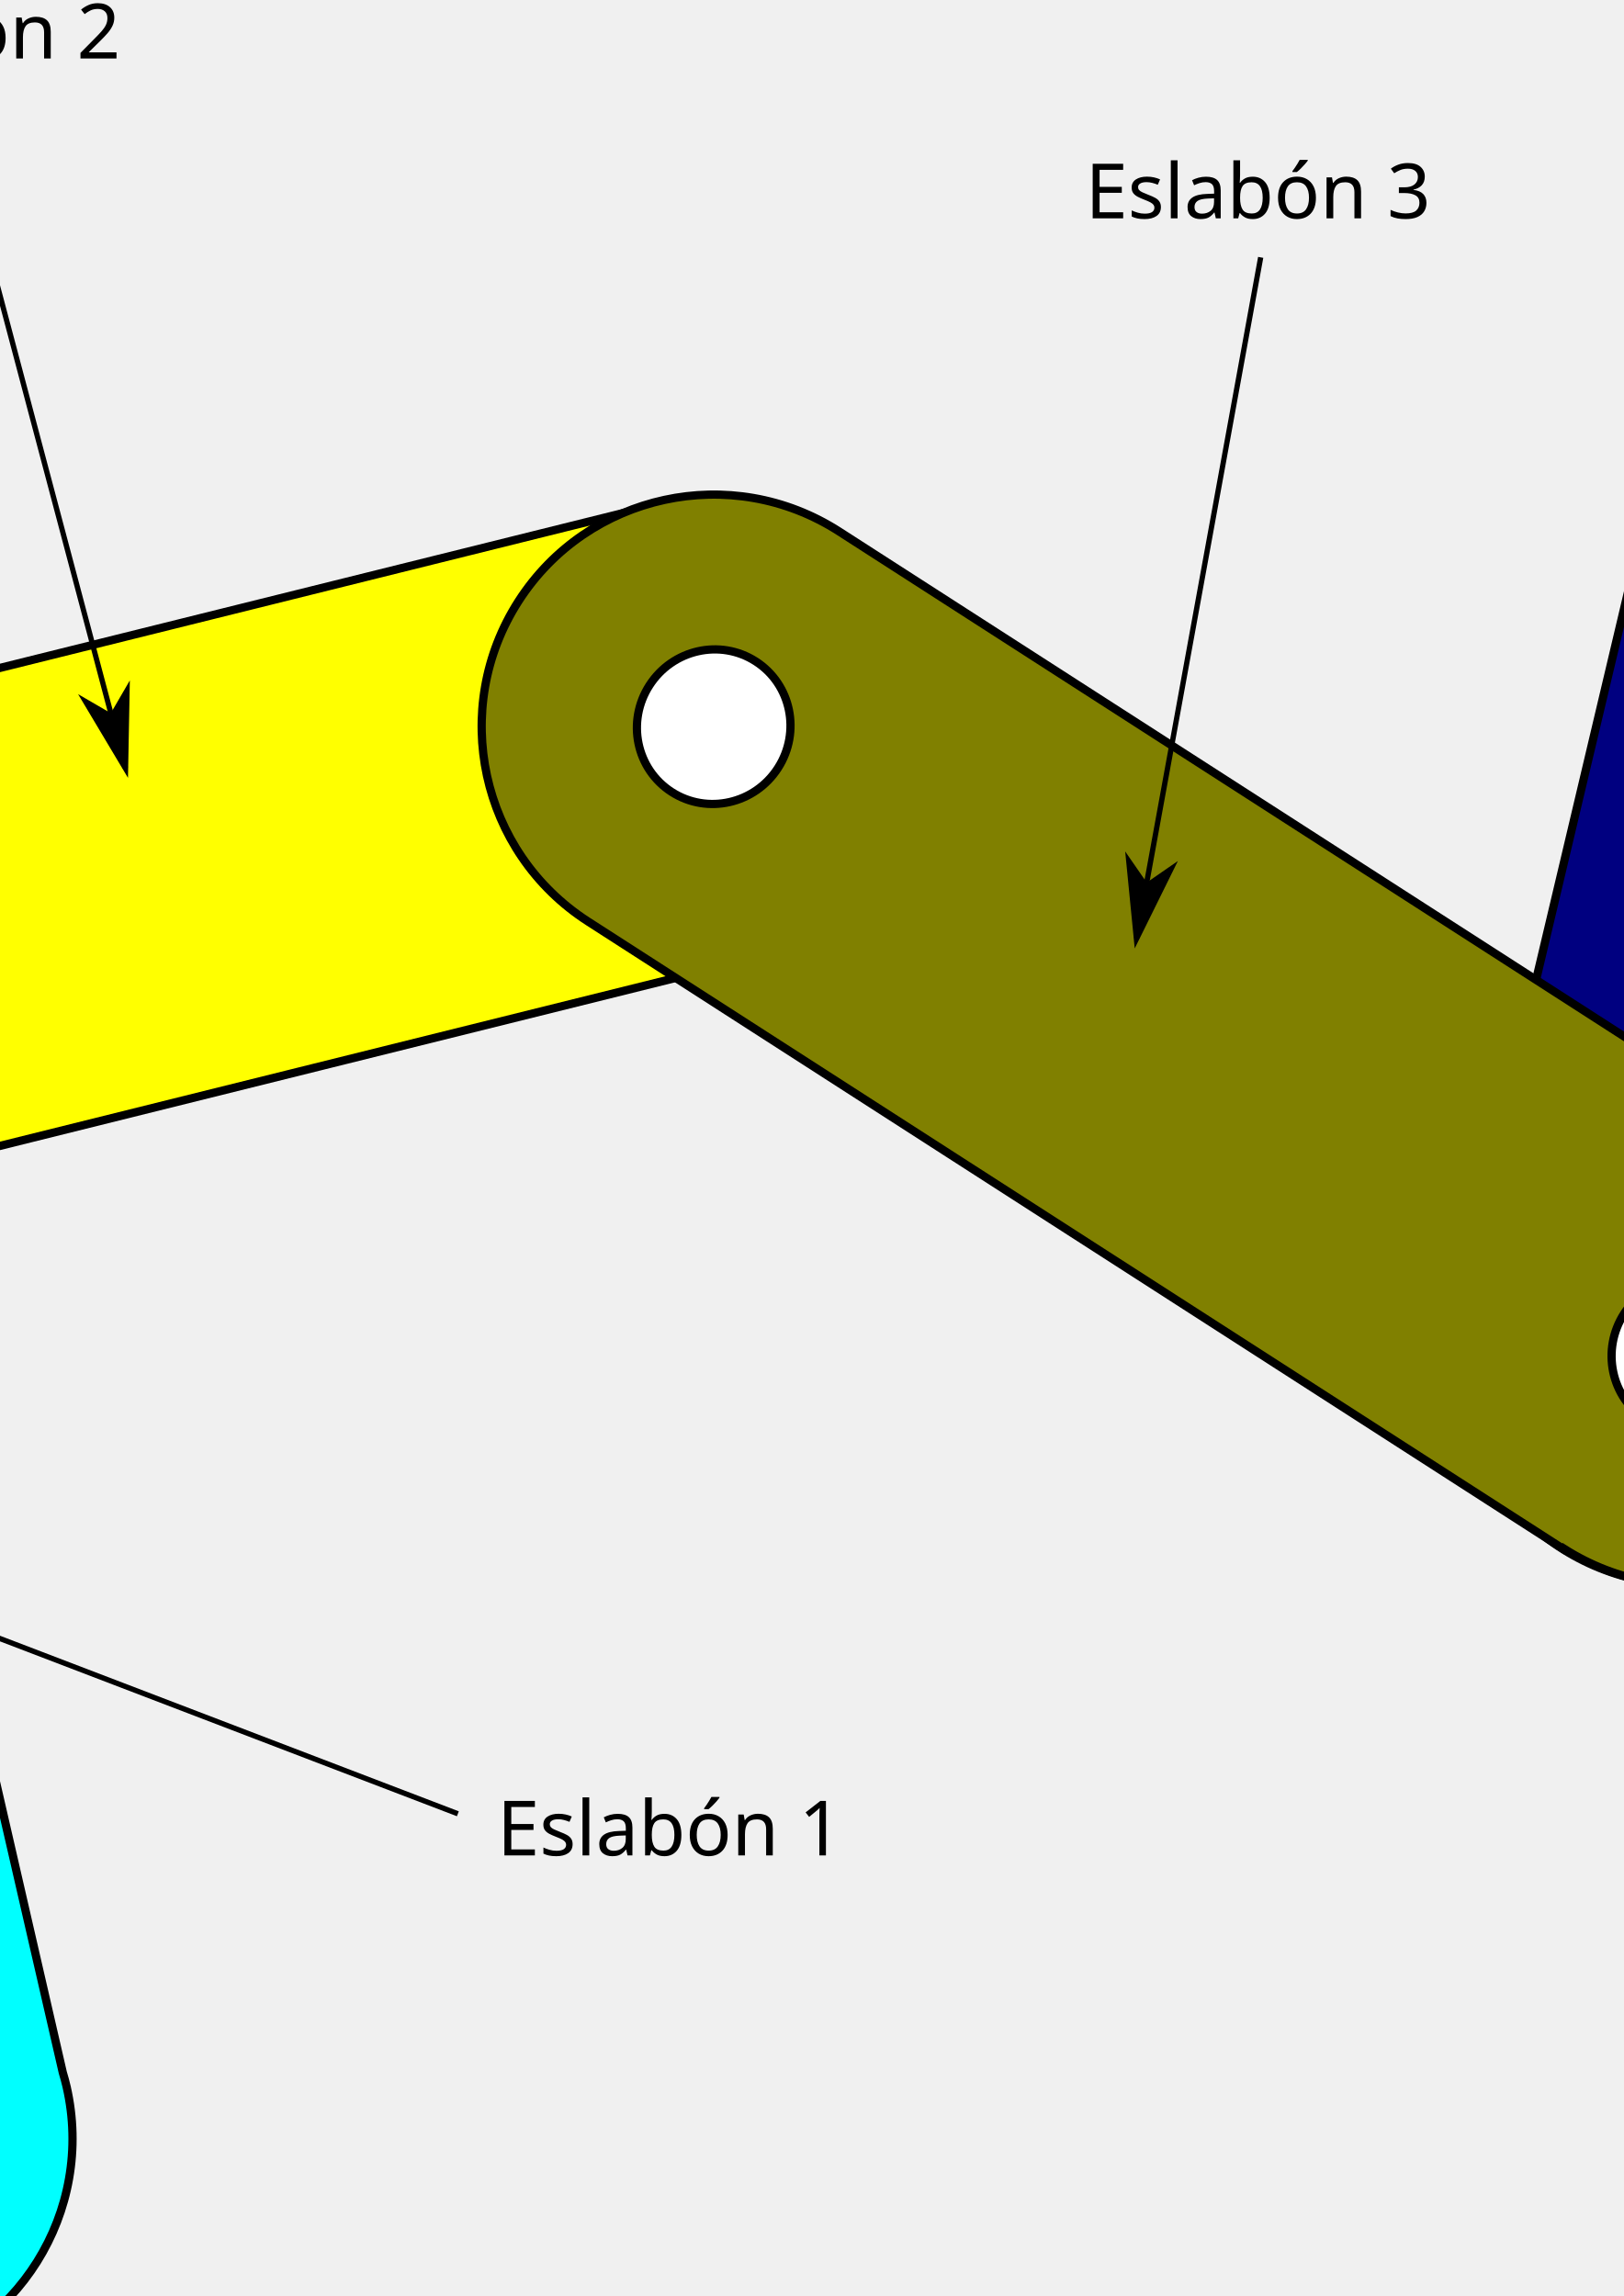
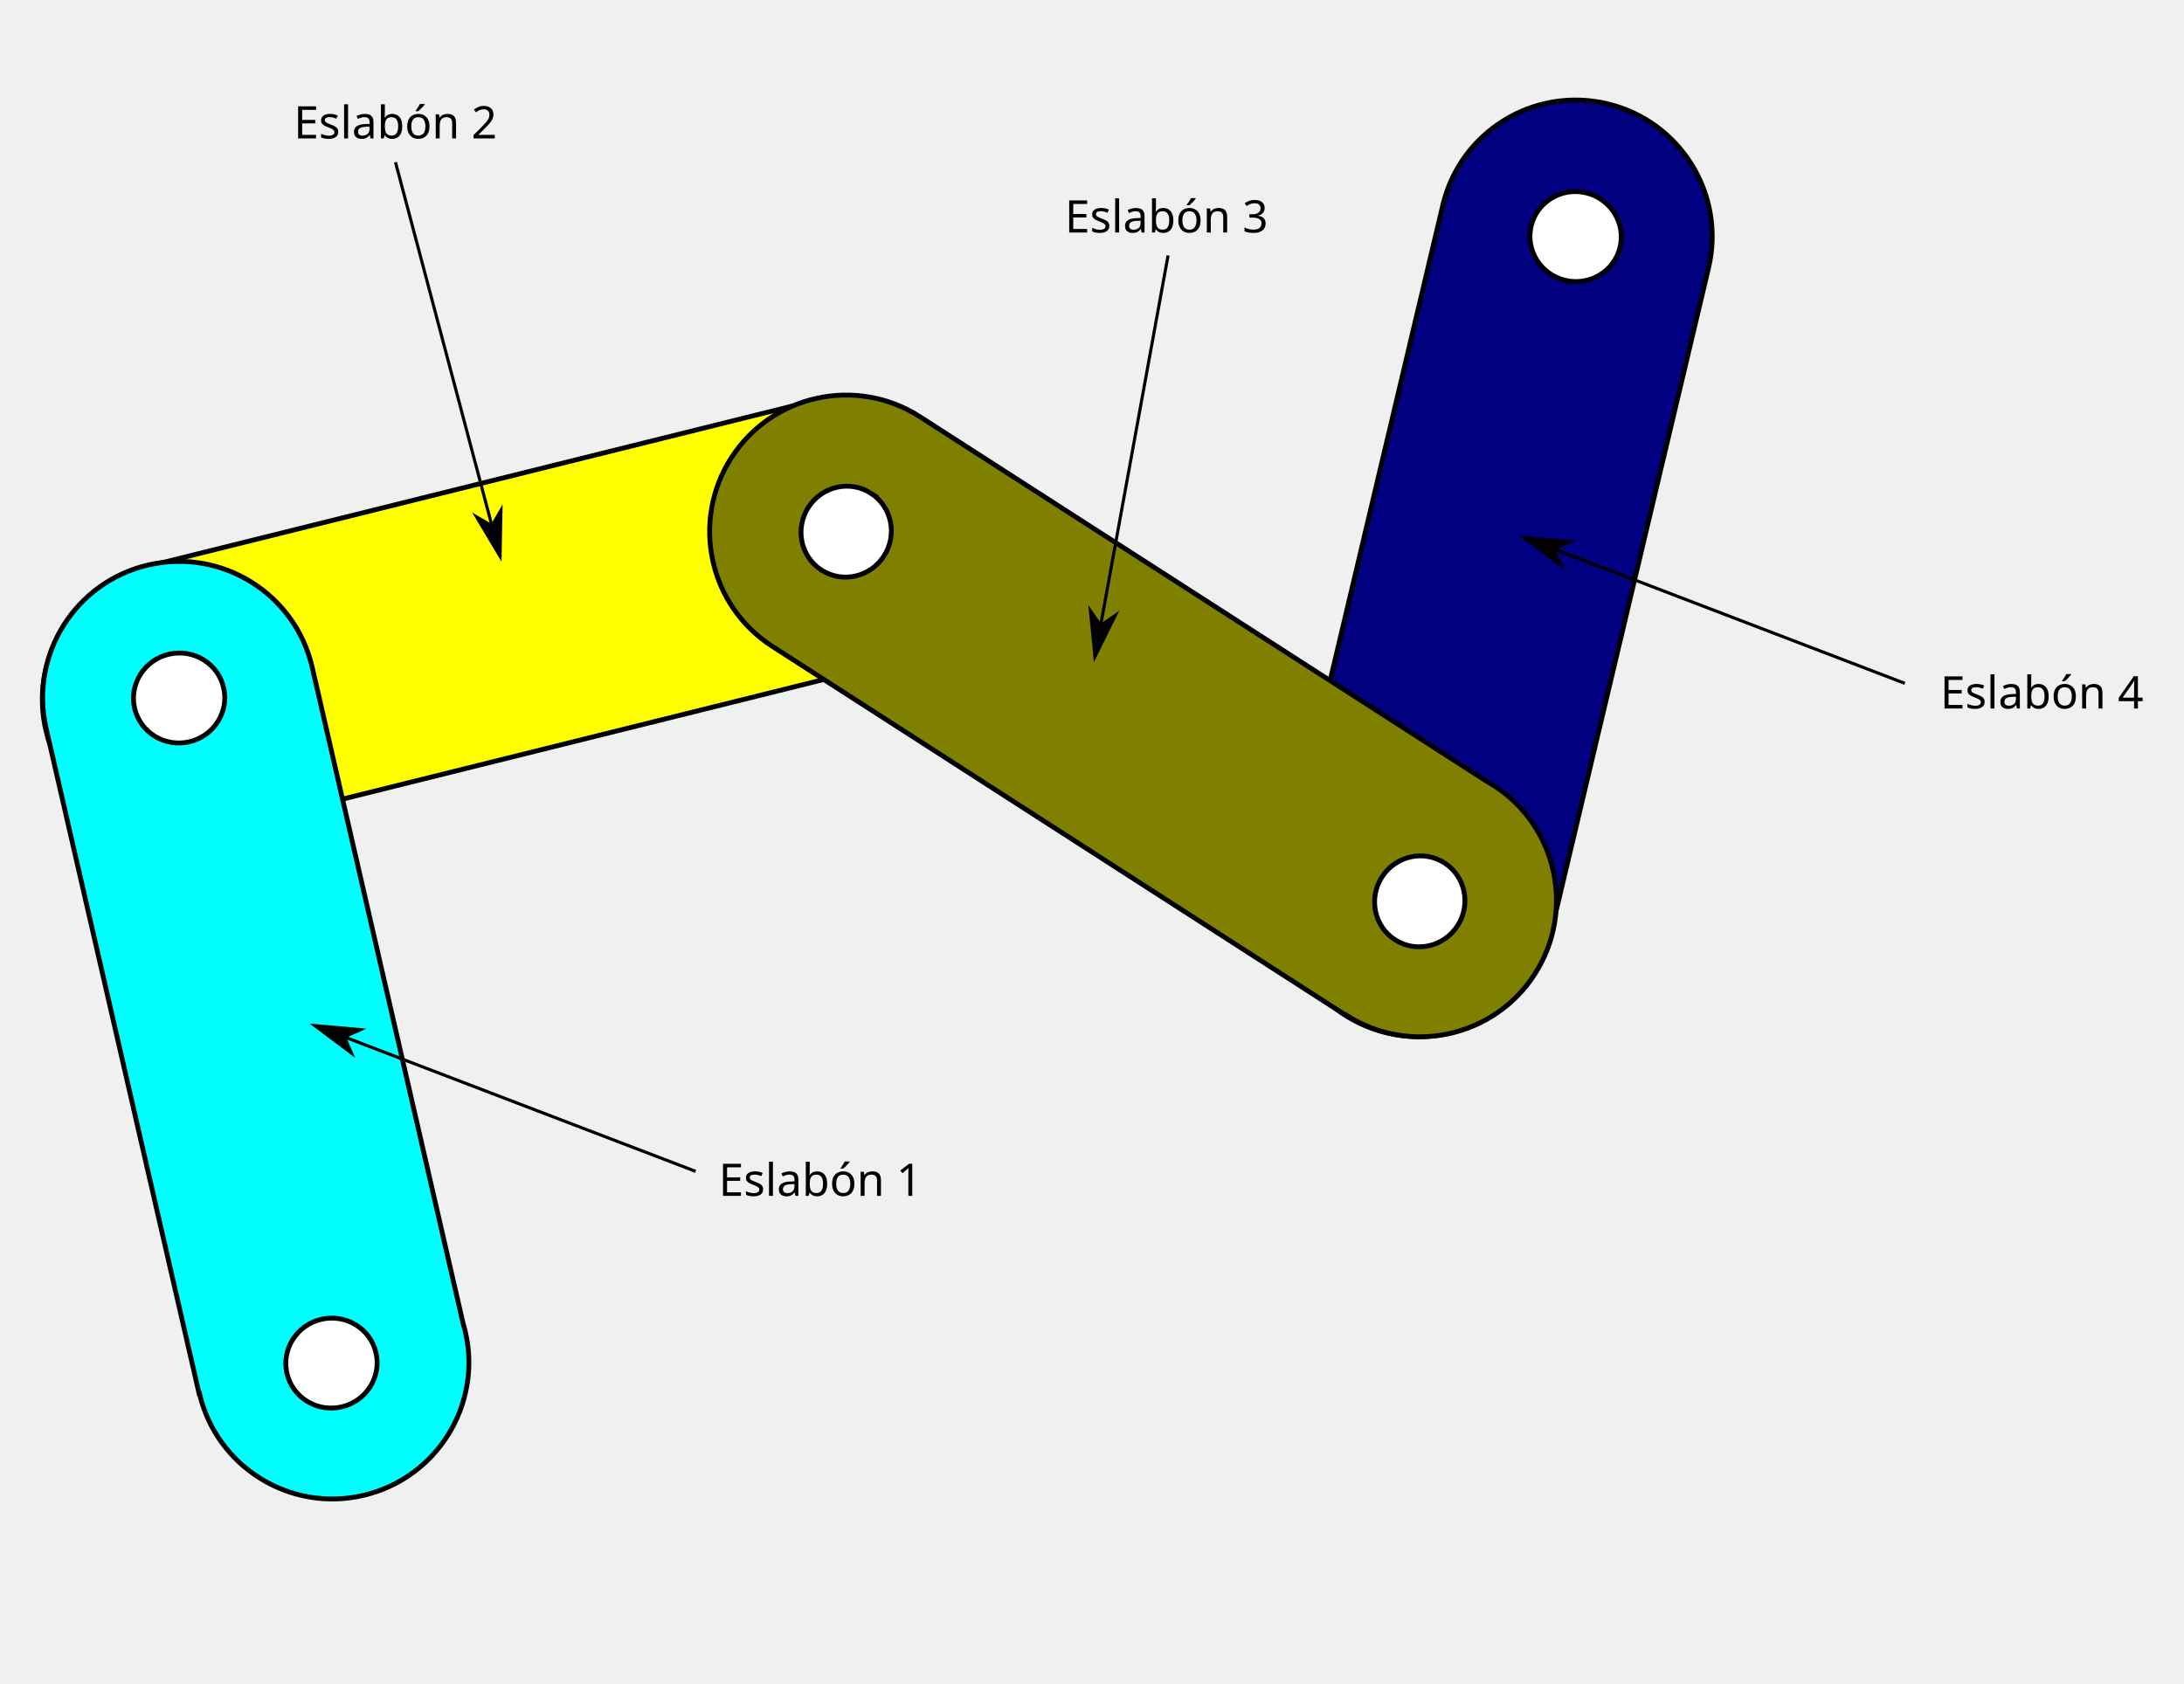
- <svg xmlns="http://www.w3.org/2000/svg" width="210mm" height="297mm" viewBox="0 0 210 297" version="1.1" id="svg3150">
+ <svg xmlns="http://www.w3.org/2000/svg" width="480mm" height="370mm" viewBox="0 0 480 370" version="1.1" id="svg3150">
  <defs id="defs3147">
    <rect x="167.462" y="567.105" width="574.262" height="285.728" id="rect159886" />
-     <marker style="overflow:visible;" id="marker158027" refX="0.0" refY="0.0" orient="auto">
-       <path transform="scale(0.8) rotate(180) translate(12.5,0)" style="fill-rule:evenodd;fill:context-stroke;stroke:context-stroke;stroke-width:1.0pt;" d="M 0.0,0.0 L 5.0,-5.0 L -12.5,0.0 L 5.0,5.0 L 0.0,0.0 z " id="path157750" />
+     <marker style="overflow:visible" id="marker158027" refX="0" refY="0" orient="auto">
+       <path transform="matrix(-0.8,0,0,-0.8,-10,0)" style="fill:context-stroke;fill-rule:evenodd;stroke:context-stroke;stroke-width:1pt" d="M 0,0 5,-5 -12.5,0 5,5 Z" id="path157750" />
    </marker>
-     <marker style="overflow:visible" id="marker158018" refX="0.0" refY="0.0" orient="auto">
-       <path transform="scale(0.8) translate(12.5,0)" style="fill-rule:evenodd;fill:context-stroke;stroke:context-stroke;stroke-width:1.0pt" d="M 0.0,0.0 L 5.0,-5.0 L -12.5,0.0 L 5.0,5.0 L 0.0,0.0 z " id="path158016" />
+     <marker style="overflow:visible" id="marker158018" refX="0" refY="0" orient="auto">
+       <path transform="matrix(0.8,0,0,0.8,10,0)" style="fill:context-stroke;fill-rule:evenodd;stroke:context-stroke;stroke-width:1pt" d="M 0,0 5,-5 -12.5,0 5,5 Z" id="path158016" />
    </marker>
-     <marker style="overflow:visible" id="marker158008" refX="0.0" refY="0.0" orient="auto">
-       <path transform="scale(0.8) translate(12.5,0)" style="fill-rule:evenodd;fill:context-stroke;stroke:context-stroke;stroke-width:1.0pt" d="M 0.0,0.0 L 5.0,-5.0 L -12.5,0.0 L 5.0,5.0 L 0.0,0.0 z " id="path157747" />
+     <marker style="overflow:visible" id="marker158008" refX="0" refY="0" orient="auto">
+       <path transform="matrix(0.8,0,0,0.8,10,0)" style="fill:context-stroke;fill-rule:evenodd;stroke:context-stroke;stroke-width:1pt" d="M 0,0 5,-5 -12.5,0 5,5 Z" id="path157747" />
    </marker>
    <rect x="296.178" y="403.11" width="134.394" height="75.554" id="rect65138" />
    <rect x="312.753" y="386.68" width="123.169" height="72.03" id="rect58760" />
    <rect x="242.417" y="388.273" width="260.615" height="105.694" id="rect44964" />
    <rect x="313.99" y="387.492" width="157.139" height="103.022" id="rect31766" />
-     <marker style="overflow:visible" id="marker6539" refX="0.0" refY="0.0" orient="auto">
-       <path transform="scale(0.8) translate(12.5,0)" style="fill-rule:evenodd;fill:context-stroke;stroke:context-stroke;stroke-width:1.0pt" d="M 0.0,0.0 L 5.0,-5.0 L -12.5,0.0 L 5.0,5.0 L 0.0,0.0 z " id="path6537" />
+     <marker style="overflow:visible" id="marker6539" refX="0" refY="0" orient="auto">
+       <path transform="matrix(0.8,0,0,0.8,10,0)" style="fill:context-stroke;fill-rule:evenodd;stroke:context-stroke;stroke-width:1pt" d="M 0,0 5,-5 -12.5,0 5,5 Z" id="path6537" />
    </marker>
-     <marker style="overflow:visible;" id="Arrow1Lend" refX="0.0" refY="0.0" orient="auto">
-       <path transform="scale(0.8) rotate(180) translate(12.5,0)" style="fill-rule:evenodd;fill:context-stroke;stroke:context-stroke;stroke-width:1.0pt;" d="M 0.0,0.0 L 5.0,-5.0 L -12.5,0.0 L 5.0,5.0 L 0.0,0.0 z " id="path6227" />
+     <marker style="overflow:visible" id="Arrow1Lend" refX="0" refY="0" orient="auto">
+       <path transform="matrix(-0.8,0,0,-0.8,-10,0)" style="fill:context-stroke;fill-rule:evenodd;stroke:context-stroke;stroke-width:1pt" d="M 0,0 5,-5 -12.5,0 5,5 Z" id="path6227" />
    </marker>
-     <marker style="overflow:visible" id="Arrow1Lstart" refX="0.0" refY="0.0" orient="auto">
-       <path transform="scale(0.8) translate(12.5,0)" style="fill-rule:evenodd;fill:context-stroke;stroke:context-stroke;stroke-width:1.0pt" d="M 0.0,0.0 L 5.0,-5.0 L -12.5,0.0 L 5.0,5.0 L 0.0,0.0 z " id="path6224" />
+     <marker style="overflow:visible" id="Arrow1Lstart" refX="0" refY="0" orient="auto">
+       <path transform="matrix(0.8,0,0,0.8,10,0)" style="fill:context-stroke;fill-rule:evenodd;stroke:context-stroke;stroke-width:1pt" d="M 0,0 5,-5 -12.5,0 5,5 Z" id="path6224" />
    </marker>
    <marker style="overflow:visible" id="marker158027-2" refX="0" refY="0" orient="auto">
      <path transform="matrix(-0.8,0,0,-0.8,-10,0)" style="fill:context-stroke;fill-rule:evenodd;stroke:context-stroke;stroke-width:1pt" d="M 0,0 5,-5 -12.5,0 5,5 Z" id="path157750-0" />
    </marker>
    <marker style="overflow:visible" id="marker158027-3" refX="0" refY="0" orient="auto">
      <path transform="matrix(-0.8,0,0,-0.8,-10,0)" style="fill:context-stroke;fill-rule:evenodd;stroke:context-stroke;stroke-width:1pt" d="M 0,0 5,-5 -12.5,0 5,5 Z" id="path157750-7" />
    </marker>
    <marker style="overflow:visible" id="marker158027-9" refX="0" refY="0" orient="auto">
      <path transform="matrix(-0.8,0,0,-0.8,-10,0)" style="fill:context-stroke;fill-rule:evenodd;stroke:context-stroke;stroke-width:1pt" d="M 0,0 5,-5 -12.5,0 5,5 Z" id="path157750-2" />
    </marker>
    <rect x="167.462" y="567.105" width="574.262" height="285.728" id="rect159886-9" />
    <rect x="167.462" y="567.105" width="574.262" height="285.728" id="rect159886-9-3" />
    <rect x="167.462" y="567.105" width="574.262" height="285.728" id="rect159886-9-1" />
  </defs>
  <g id="layer1" style="display:inline">
-     <path id="path4031-7" style="display:inline;fill:#000080;stroke:#000000;stroke-width:1.065" d="m 247.326,181.933 a 30,30 13.333 0 0 0.368,-1.861 L 281.827,36.045 A 30,30 13.333 0 0 259.553,-0.064 30,30 13.333 0 0 223.444,22.209 l -5.1e-4,-1.2e-4 -34.59,145.957 0.073,0.017 a 30,30 13.333 0 0 22.291,36.022 30,30 13.333 0 0 36.109,-22.273 z" />
-     <path id="path5540-2-9" style="display:inline;fill:#ffffff;stroke:#000000;stroke-width:1.065" d="m 262.391,31.454 a 10.043,9.883 13.333 0 0 -7.494,-11.933 10.043,9.883 13.333 0 0 -12.052,7.301 10.043,9.883 13.333 0 0 7.494,11.933 10.043,9.883 13.333 0 0 12.052,-7.301 z M 227.676,177.367 a 10.043,9.883 13.333 0 0 -7.494,-11.933 10.043,9.883 13.333 0 0 -12.052,7.301 10.043,9.883 13.333 0 0 7.493,11.933 10.043,9.883 13.333 0 0 12.052,-7.301 z" />
-     <path id="path4031-6" style="display:inline;fill:#ffff00;stroke:#000000;stroke-width:1.065" d="m -47.121,160.013 a 30,30 76.039 0 0 1.823,-0.526 L 98.345,123.776 A 30,30 76.039 0 0 120.221,87.424 30,30 76.039 0 0 83.869,65.549 l -1.2e-4,-5.08e-4 -145.569,36.19 0.018,0.073 a 30,30 76.039 0 0 -21.791,36.327 30,30 76.039 0 0 36.351,21.876 z" />
-     <path id="path5540-2-2" style="display:inline;fill:#ffffff;stroke:#000000;stroke-width:1.065" d="m 93.512,104.399 a 10.043,9.883 76.039 0 0 7.168,-12.131 10.043,9.883 76.039 0 0 -12.014,-7.363 10.043,9.883 76.039 0 0 -7.168,12.132 10.043,9.883 76.039 0 0 12.015,7.362 z m -145.586,36.058 a 10.043,9.883 76.039 0 0 7.168,-12.131 10.043,9.883 76.039 0 0 -12.014,-7.362 10.043,9.883 76.039 0 0 -7.169,12.131 10.043,9.883 76.039 0 0 12.015,7.362 z" />
-     <path id="path4031" style="fill:#00ffff;stroke:#000000;stroke-width:1.065" d="M 8.611,269.912 A 30,30 77.051 0 0 8.117,268.08 L -25.051,123.829 a 30,30 77.051 0 0 -35.96,-22.514 30,30 77.051 0 0 -22.514,35.959 l -5.1e-4,1.2e-4 33.613,146.186 0.073,-0.017 a 30,30 77.051 0 0 35.936,22.429 30,30 77.051 0 0 22.514,-35.959 z" />
-     <path id="path5540-2" style="fill:#ffffff;stroke:#000000;stroke-width:1.065" d="m -44.51,128.318 a 9.883,10.043 77.051 0 0 -12.003,-7.381 9.883,10.043 77.051 0 0 -7.574,11.882 9.883,10.043 77.051 0 0 12.003,7.382 9.883,10.043 77.051 0 0 7.573,-11.883 z m 33.481,146.201 a 9.883,10.043 77.051 0 0 -12.003,-7.381 9.883,10.043 77.051 0 0 -7.573,11.882 9.883,10.043 77.051 0 0 12.003,7.382 9.883,10.043 77.051 0 0 7.573,-11.883 z" />
-     <path id="path4031-61" style="display:inline;fill:#808000;stroke:#000000;stroke-width:1.065" d="m 234.641,149.812 a 30,30 32.759 0 0 -1.633,-0.966 L 108.534,68.753 a 30,30 32.759 0 0 -41.462,8.996 30,30 32.759 0 0 8.995,41.461 l -2.82e-4,4.5e-4 126.143,81.166 0.041,-0.063 a 30,30 32.759 0 0 41.385,-9.04 30,30 32.759 0 0 -8.995,-41.461 z" />
-     <path id="path5540-2-8" style="display:inline;fill:#ffffff;stroke:#000000;stroke-width:1.065" d="M 97.74,85.555 A 9.883,10.043 32.759 0 0 83.995,88.653 9.883,10.043 32.759 0 0 86.871,102.447 9.883,10.043 32.759 0 0 100.618,99.349 9.883,10.043 32.759 0 0 97.74,85.555 Z M 223.799,166.824 a 9.883,10.043 32.759 0 0 -13.746,3.098 9.883,10.043 32.759 0 0 2.877,13.794 9.883,10.043 32.759 0 0 13.746,-3.098 9.883,10.043 32.759 0 0 -2.877,-13.794 z" />
+     <path id="path4031-7" style="display:inline;fill:#000080;stroke:#000000;stroke-width:1.065" d="m 340.994,204.797 a 30,30 13.333 0 0 0.368,-1.861 L 375.495,58.91 A 30,30 13.333 0 0 353.222,22.8 30,30 13.333 0 0 317.113,45.074 l -5.1e-4,-1.2e-4 -34.59,145.957 0.073,0.017 a 30,30 13.333 0 0 22.291,36.022 30,30 13.333 0 0 36.109,-22.273 z" />
+     <path id="path5540-2-9" style="display:inline;fill:#ffffff;stroke:#000000;stroke-width:1.065" d="m 356.06,54.319 a 10.043,9.883 13.333 0 0 -7.494,-11.933 10.043,9.883 13.333 0 0 -12.052,7.301 10.043,9.883 13.333 0 0 7.494,11.933 10.043,9.883 13.333 0 0 12.052,-7.301 z M 321.345,200.231 a 10.043,9.883 13.333 0 0 -7.494,-11.933 10.043,9.883 13.333 0 0 -12.052,7.301 10.043,9.883 13.333 0 0 7.493,11.933 10.043,9.883 13.333 0 0 12.052,-7.301 z" />
+     <path id="path4031-6" style="display:inline;fill:#ffff00;stroke:#000000;stroke-width:1.065" d="m 46.547,182.878 a 30,30 76.039 0 0 1.823,-0.526 L 192.014,146.641 A 30,30 76.039 0 0 213.889,110.289 30,30 76.039 0 0 177.538,88.413 l -1.2e-4,-5.08e-4 -145.569,36.19 0.018,0.073 a 30,30 76.039 0 0 -21.791,36.327 30,30 76.039 0 0 36.351,21.876 z" />
+     <path id="path5540-2-2" style="display:inline;fill:#ffffff;stroke:#000000;stroke-width:1.065" d="m 187.181,127.264 a 10.043,9.883 76.039 0 0 7.168,-12.131 10.043,9.883 76.039 0 0 -12.014,-7.363 10.043,9.883 76.039 0 0 -7.168,12.132 10.043,9.883 76.039 0 0 12.015,7.362 z M 41.595,163.322 a 10.043,9.883 76.039 0 0 7.168,-12.131 10.043,9.883 76.039 0 0 -12.014,-7.362 10.043,9.883 76.039 0 0 -7.169,12.131 10.043,9.883 76.039 0 0 12.015,7.362 z" />
+     <path id="path4031" style="fill:#00ffff;stroke:#000000;stroke-width:1.065" d="m 102.28,292.777 a 30,30 77.051 0 0 -0.494,-1.832 L 68.618,146.693 A 30,30 77.051 0 0 32.658,124.179 30,30 77.051 0 0 10.144,160.138 l -5.1e-4,1.2e-4 33.613,146.186 0.073,-0.017 a 30,30 77.051 0 0 35.936,22.429 30,30 77.051 0 0 22.514,-35.959 z" />
+     <path id="path5540-2" style="fill:#ffffff;stroke:#000000;stroke-width:1.065" d="m 49.159,151.183 a 9.883,10.043 77.051 0 0 -12.003,-7.381 9.883,10.043 77.051 0 0 -7.574,11.882 9.883,10.043 77.051 0 0 12.003,7.382 9.883,10.043 77.051 0 0 7.573,-11.883 z m 33.481,146.201 a 9.883,10.043 77.051 0 0 -12.003,-7.381 9.883,10.043 77.051 0 0 -7.573,11.882 9.883,10.043 77.051 0 0 12.003,7.382 9.883,10.043 77.051 0 0 7.573,-11.883 z" />
+     <path id="path4031-61" style="display:inline;fill:#808000;stroke:#000000;stroke-width:1.065" d="m 328.309,172.677 a 30,30 32.759 0 0 -1.633,-0.966 L 202.202,91.618 a 30,30 32.759 0 0 -41.462,8.996 30,30 32.759 0 0 8.995,41.461 l -2.9e-4,4.5e-4 126.143,81.166 0.041,-0.063 a 30,30 32.759 0 0 41.385,-9.04 30,30 32.759 0 0 -8.995,-41.461 z" />
+     <path id="path5540-2-8" style="display:inline;fill:#ffffff;stroke:#000000;stroke-width:1.065" d="m 191.409,108.42 a 9.883,10.043 32.759 0 0 -13.746,3.098 9.883,10.043 32.759 0 0 2.876,13.794 9.883,10.043 32.759 0 0 13.746,-3.098 9.883,10.043 32.759 0 0 -2.877,-13.794 z m 126.059,81.269 a 9.883,10.043 32.759 0 0 -13.746,3.098 9.883,10.043 32.759 0 0 2.877,13.794 9.883,10.043 32.759 0 0 13.746,-3.098 9.883,10.043 32.759 0 0 -2.877,-13.794 z" />
  </g>
  <g id="layer2" style="display:inline">
    <text xml:space="preserve" transform="scale(0.2645833)" id="text31764" style="font-style:normal;font-weight:normal;font-size:40px;line-height:1.25;font-family:sans-serif;letter-spacing:0px;word-spacing:0px;white-space:pre;shape-inside:url(#rect31766);fill:#000000;fill-opacity:1;stroke:none" />
-     <path style="fill:none;stroke:#000000;stroke-width:0.682px;stroke-linecap:butt;stroke-linejoin:miter;stroke-opacity:1;marker-end:url(#marker158027)" d="M 59.216,234.622 -24.408,202.612" id="path157665" />
-     <path style="display:inline;fill:none;stroke:#000000;stroke-width:0.682px;stroke-linecap:butt;stroke-linejoin:miter;stroke-opacity:1;marker-end:url(#marker158027-2)" d="M -6.746,12.794 16.214,99.341" id="path157665-2" />
-     <path style="display:inline;fill:none;stroke:#000000;stroke-width:0.682px;stroke-linecap:butt;stroke-linejoin:miter;stroke-opacity:1;marker-end:url(#marker158027-3)" d="m 163.05,33.291 -16.055,88.089" id="path157665-5" />
-     <path style="display:inline;fill:none;stroke:#000000;stroke-width:0.682px;stroke-linecap:butt;stroke-linejoin:miter;stroke-opacity:1;marker-end:url(#marker158027-9)" d="M 324.985,127.35 241.362,95.341" id="path157665-28" />
-     <text xml:space="preserve" transform="matrix(0.2645833,0,0,0.2645833,19.97126,81.22444)" id="text159884" style="font-style:normal;font-weight:normal;font-size:37.333px;line-height:1.25;font-family:sans-serif;letter-spacing:0px;word-spacing:0px;white-space:pre;shape-inside:url(#rect159886);fill:#000000;fill-opacity:1;stroke:none">
-       <tspan x="167.461" y="600.137" id="tspan185850">Eslabón 1</tspan>
+     <path style="fill:none;stroke:#000000;stroke-width:0.682px;stroke-linecap:butt;stroke-linejoin:miter;stroke-opacity:1;marker-end:url(#marker158027)" d="M 152.884,257.486 69.261,225.477" id="path157665" />
+     <path style="display:inline;fill:none;stroke:#000000;stroke-width:0.682px;stroke-linecap:butt;stroke-linejoin:miter;stroke-opacity:1;marker-end:url(#marker158027-2)" d="m 86.922,35.659 22.96,86.547" id="path157665-2" />
+     <path style="display:inline;fill:none;stroke:#000000;stroke-width:0.682px;stroke-linecap:butt;stroke-linejoin:miter;stroke-opacity:1;marker-end:url(#marker158027-3)" d="m 256.718,56.156 -16.055,88.089" id="path157665-5" />
+     <path style="display:inline;fill:none;stroke:#000000;stroke-width:0.682px;stroke-linecap:butt;stroke-linejoin:miter;stroke-opacity:1;marker-end:url(#marker158027-9)" d="M 418.653,150.215 335.03,118.205" id="path157665-28" />
+     <text xml:space="preserve" transform="matrix(0.2645833,0,0,0.2645833,113.6397,104.0892)" id="text159884" style="font-style:normal;font-weight:normal;font-size:37.333px;line-height:1.25;font-family:sans-serif;letter-spacing:0px;word-spacing:0px;white-space:pre;shape-inside:url(#rect159886);fill:#000000;fill-opacity:1;stroke:none">
+       <tspan x="167.461" y="600.137" id="tspan1349">Eslabón 1</tspan>
    </text>
-     <text xml:space="preserve" transform="matrix(0.2645833,0,0,0.2645833,-73.41168,-151.2226)" id="text159884-7" style="font-style:normal;font-weight:normal;font-size:37.333px;line-height:1.25;font-family:sans-serif;letter-spacing:0px;word-spacing:0px;white-space:pre;shape-inside:url(#rect159886-9);display:inline;fill:#000000;fill-opacity:1;stroke:none">
-       <tspan x="167.461" y="600.137" id="tspan185852">Eslabón 2</tspan>
+     <text xml:space="preserve" transform="matrix(0.2645833,0,0,0.2645833,20.25677,-128.3578)" id="text159884-7" style="font-style:normal;font-weight:normal;font-size:37.333px;line-height:1.25;font-family:sans-serif;letter-spacing:0px;word-spacing:0px;white-space:pre;shape-inside:url(#rect159886-9);display:inline;fill:#000000;fill-opacity:1;stroke:none">
+       <tspan x="167.461" y="600.137" id="tspan1351">Eslabón 2</tspan>
    </text>
-     <text xml:space="preserve" transform="matrix(0.2645833,0,0,0.2645833,96.05742,-130.5451)" id="text159884-7-6" style="font-style:normal;font-weight:normal;font-size:37.333px;line-height:1.25;font-family:sans-serif;letter-spacing:0px;word-spacing:0px;white-space:pre;shape-inside:url(#rect159886-9-3);display:inline;fill:#000000;fill-opacity:1;stroke:none">
-       <tspan x="167.461" y="600.137" id="tspan185854">Eslabón 3</tspan>
+     <text xml:space="preserve" transform="matrix(0.2645833,0,0,0.2645833,189.7259,-107.6804)" id="text159884-7-6" style="font-style:normal;font-weight:normal;font-size:37.333px;line-height:1.25;font-family:sans-serif;letter-spacing:0px;word-spacing:0px;white-space:pre;shape-inside:url(#rect159886-9-3);display:inline;fill:#000000;fill-opacity:1;stroke:none">
+       <tspan x="167.461" y="600.137" id="tspan1353">Eslabón 3</tspan>
    </text>
-     <text xml:space="preserve" transform="matrix(0.2645833,0,0,0.2645833,288.4341,-25.91703)" id="text159884-7-2" style="font-style:normal;font-weight:normal;font-size:37.333px;line-height:1.25;font-family:sans-serif;letter-spacing:0px;word-spacing:0px;white-space:pre;shape-inside:url(#rect159886-9-1);display:inline;fill:#000000;fill-opacity:1;stroke:none">
-       <tspan x="167.461" y="600.137" id="tspan185856">Eslabón 4</tspan>
+     <text xml:space="preserve" transform="matrix(0.2645833,0,0,0.2645833,382.1025,-3.052274)" id="text159884-7-2" style="font-style:normal;font-weight:normal;font-size:37.333px;line-height:1.25;font-family:sans-serif;letter-spacing:0px;word-spacing:0px;white-space:pre;shape-inside:url(#rect159886-9-1);display:inline;fill:#000000;fill-opacity:1;stroke:none">
+       <tspan x="167.461" y="600.137" id="tspan1355">Eslabón 4</tspan>
    </text>
  </g>
</svg>
